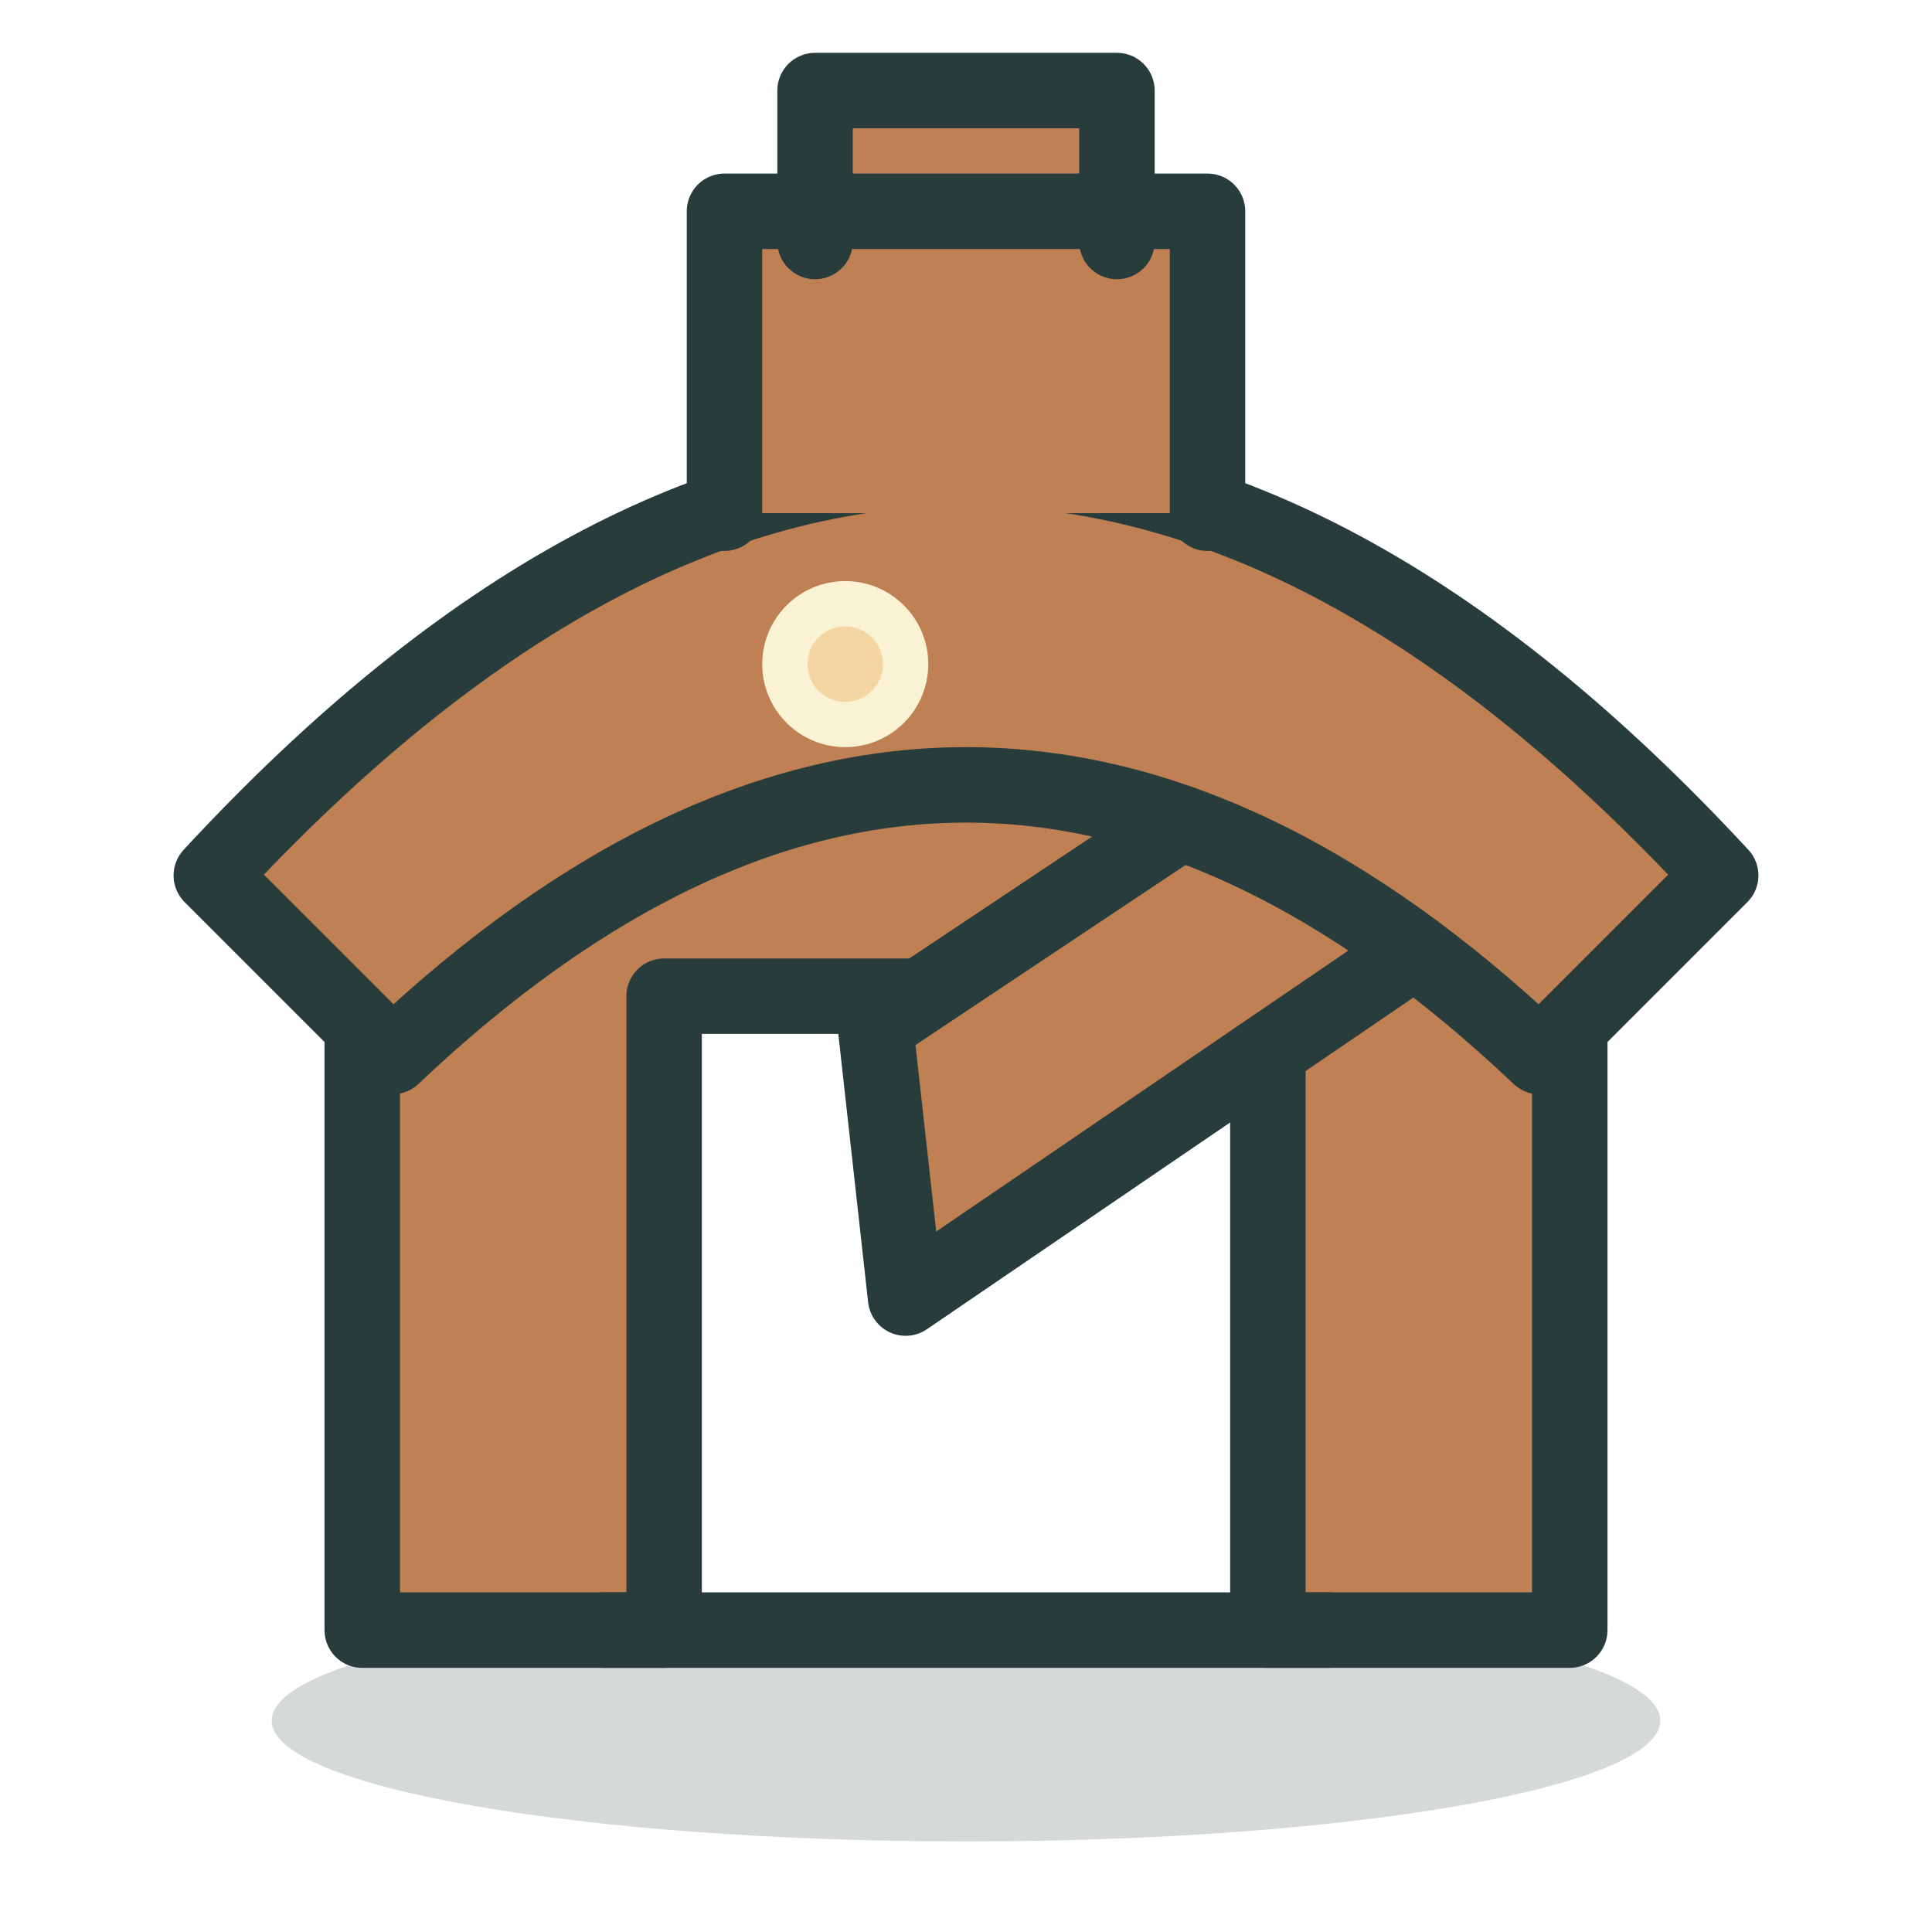
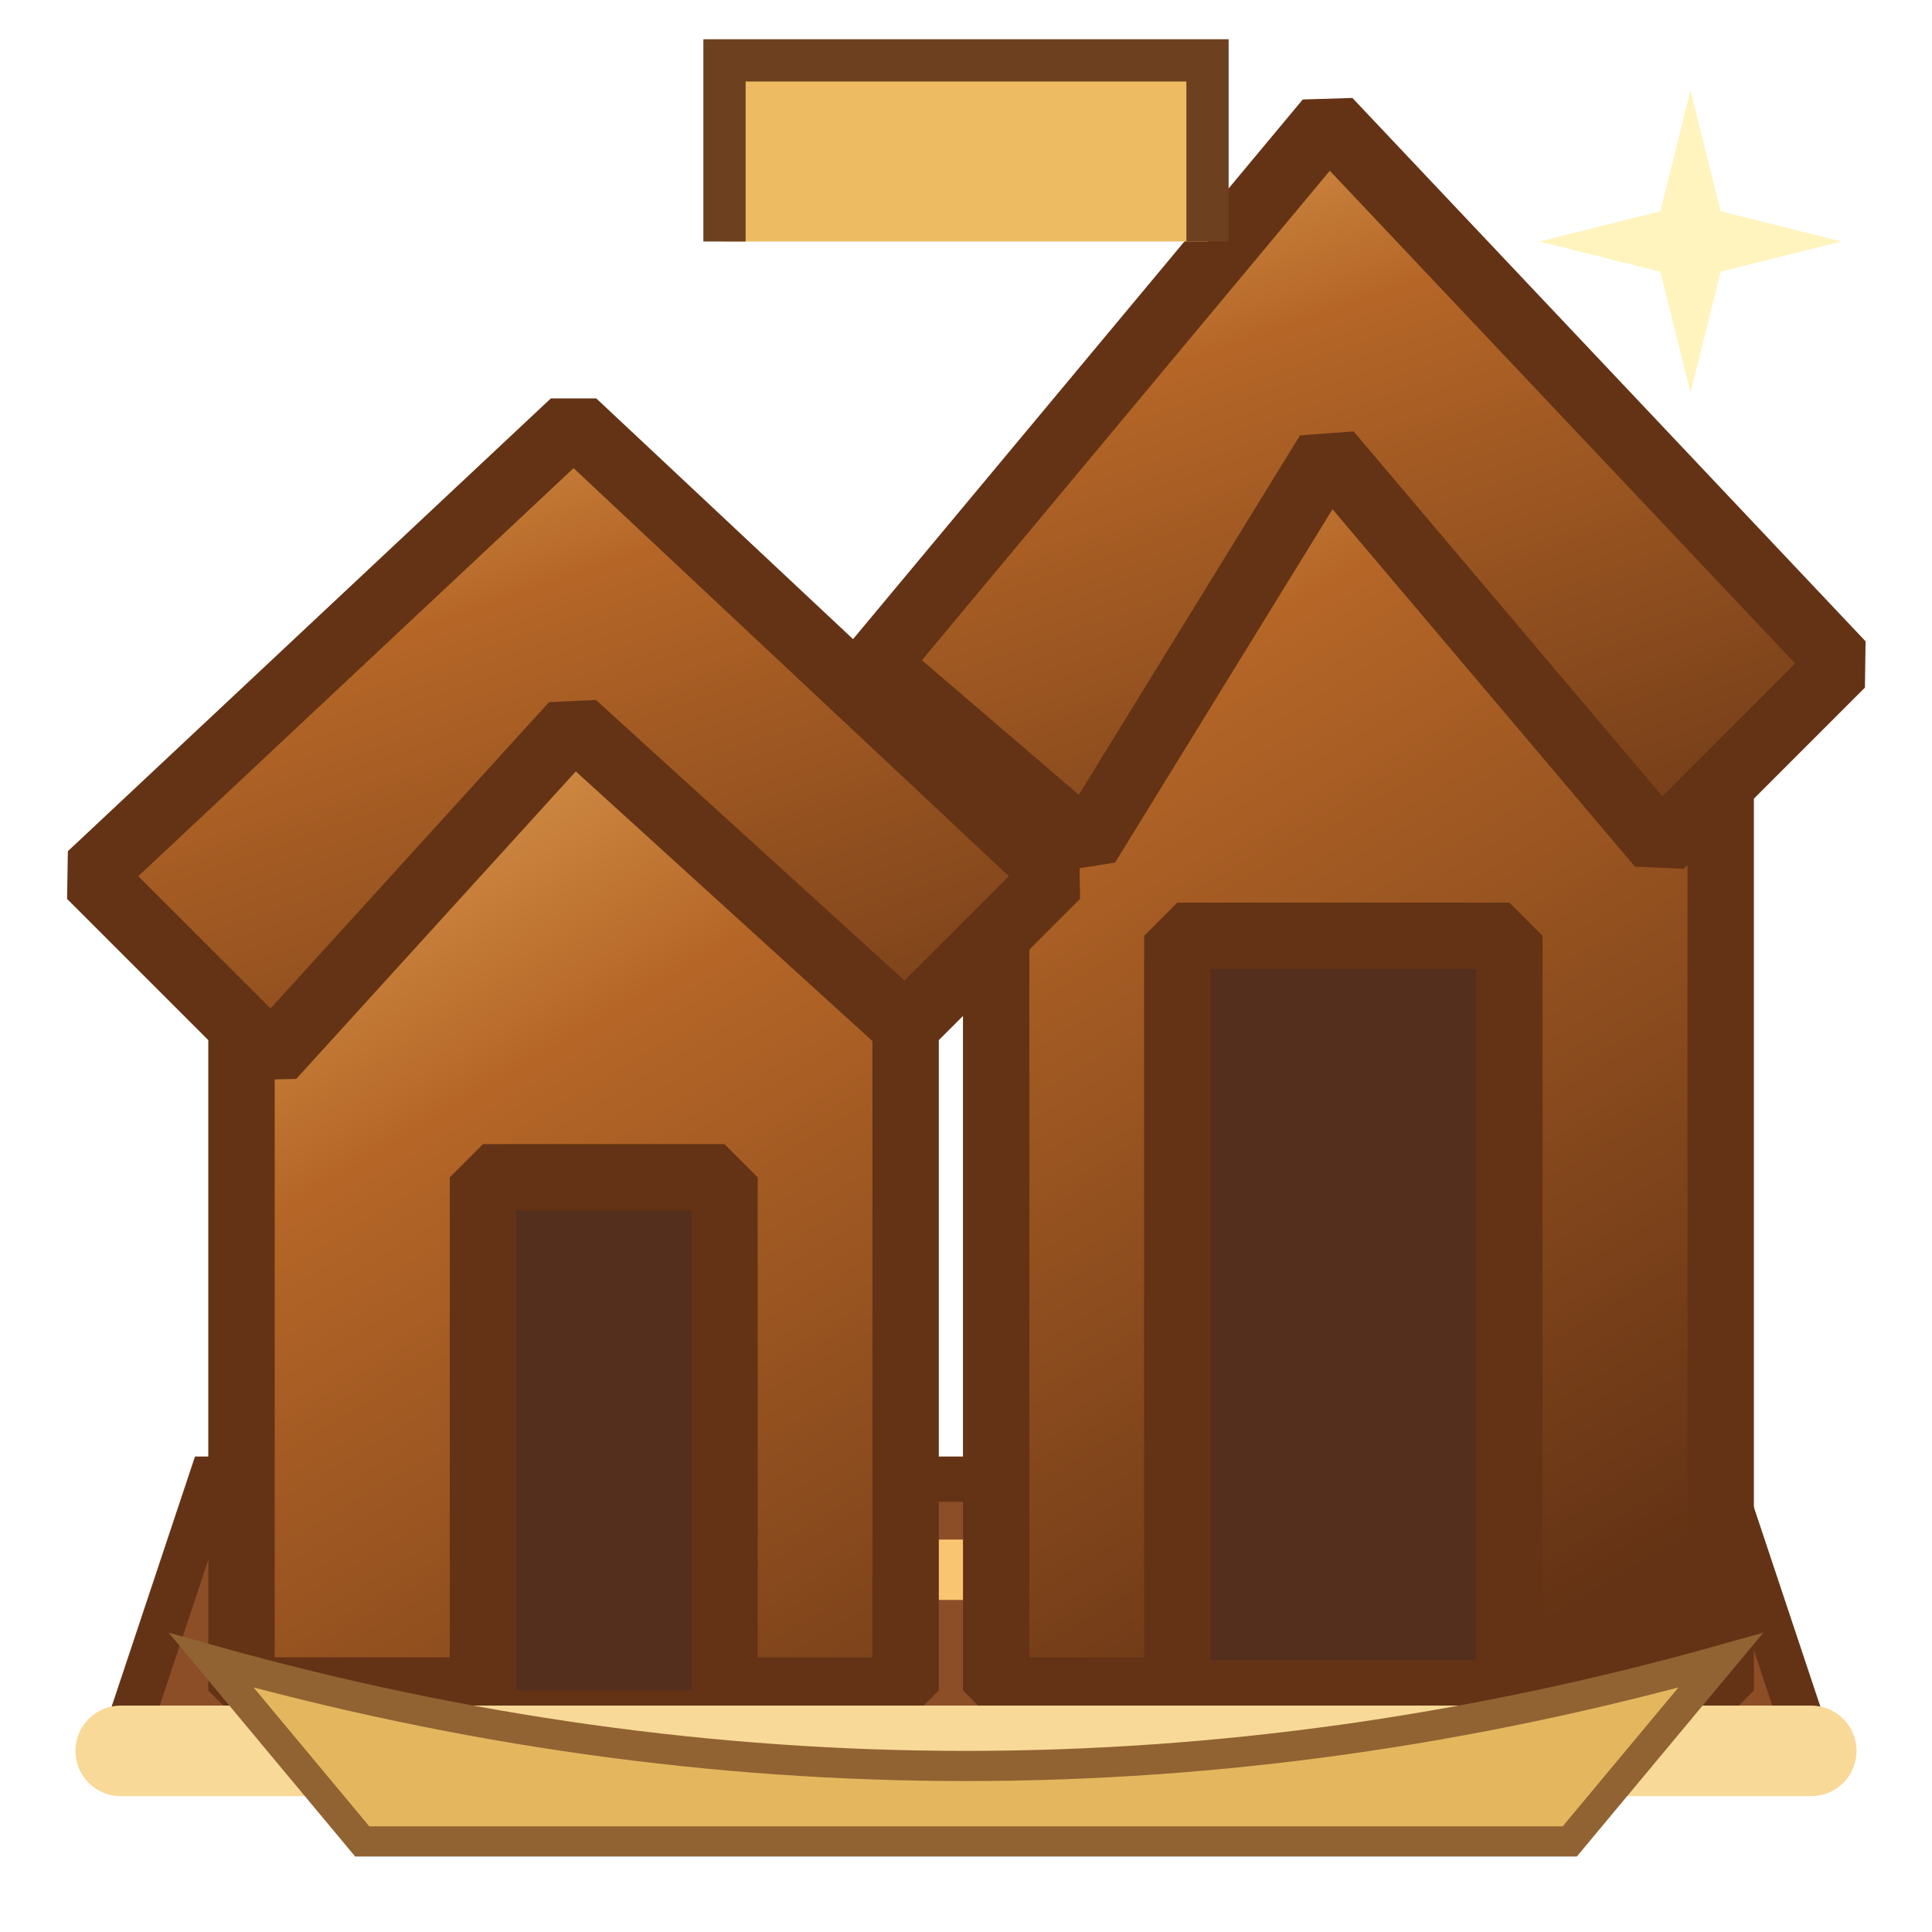
- <svg xmlns="http://www.w3.org/2000/svg" viewBox="0 0 64 64">
-   <ellipse cx="32" cy="57" rx="23" ry="4" fill="#182e2c" opacity=".18" />
-   <g fill="#bf8154" stroke="#293c3c" stroke-width="2.5" stroke-linejoin="round" stroke-linecap="round">
-     <path d="M12 54V27L32 10 52 27V54H42V33H22V54Z" />
-     <path d="M29 34L47 22 52 28 30 43Z" />
-     <path d="M7 29Q32 2 57 29L51 35Q32 17 13 35Z" />
-     <path d="M24 17V7H40V17M20 54H44M27 8V3H37V8" />
+ <svg xmlns="http://www.w3.org/2000/svg" viewBox="0 0 64 64" data-family="wood" data-rank="heirloom" data-material="cut amber timber">
+   <defs>
+     <linearGradient id="m" x1=".15" y1="0" x2=".8" y2="1" gradientUnits="objectBoundingBox">
+       <stop stop-color="#f9c571" />
+       <stop offset=".4" stop-color="#b56627" />
+       <stop offset="1" stop-color="#643315" />
+     </linearGradient>
+   </defs>
+   <ellipse cx="32" cy="57" rx="23" ry="3" fill="#643315" opacity=".20" />
+   <path d="M7 49H57L60 58H4Z" fill="#8c4e26" stroke="#643315" stroke-width="1.5" />
+   <path d="M10 52H54" stroke="#f9c571" stroke-width="2" />
+   <g transform="translate(32 34) scale(1) translate(-32 -34)" fill="url(#m)" stroke="#643315" stroke-width="2.2" stroke-linejoin="bevel" stroke-linecap="round">
+     <path d="M8 56V30L19 20 30 30V56ZM33 56V22L44 11 57 24V56Z" />
+     <path d="M3 29L19 14 35 29 30 34 19 24 9 35ZM29 22L44 4 61 22 55 28 44 15 36 28Z" />
+     <path d="M16 56V39H24V56M39 55V31H50V55" fill="#542f1d" />
+     <path d="M4 58H60" stroke="#f9d998" stroke-width="3" />
  </g>
-   <circle cx="28" cy="22" r="2" fill="#f4d6a3" stroke="#f9f3d3" stroke-width="1.5" />
+   <path d="M7 55Q32 62 57 55L52 61H12Z" fill="#e4b75f" stroke="#916332" stroke-width="1" />
+   <path d="M24 8L24 2H40V8" fill="#edbc62" stroke="#6d411f" stroke-width="1.4" />
+   <path d="M56 3L57 7 61 8 57 9 56 13 55 9 51 8 55 7Z" fill="#fff4bd" />
</svg>
